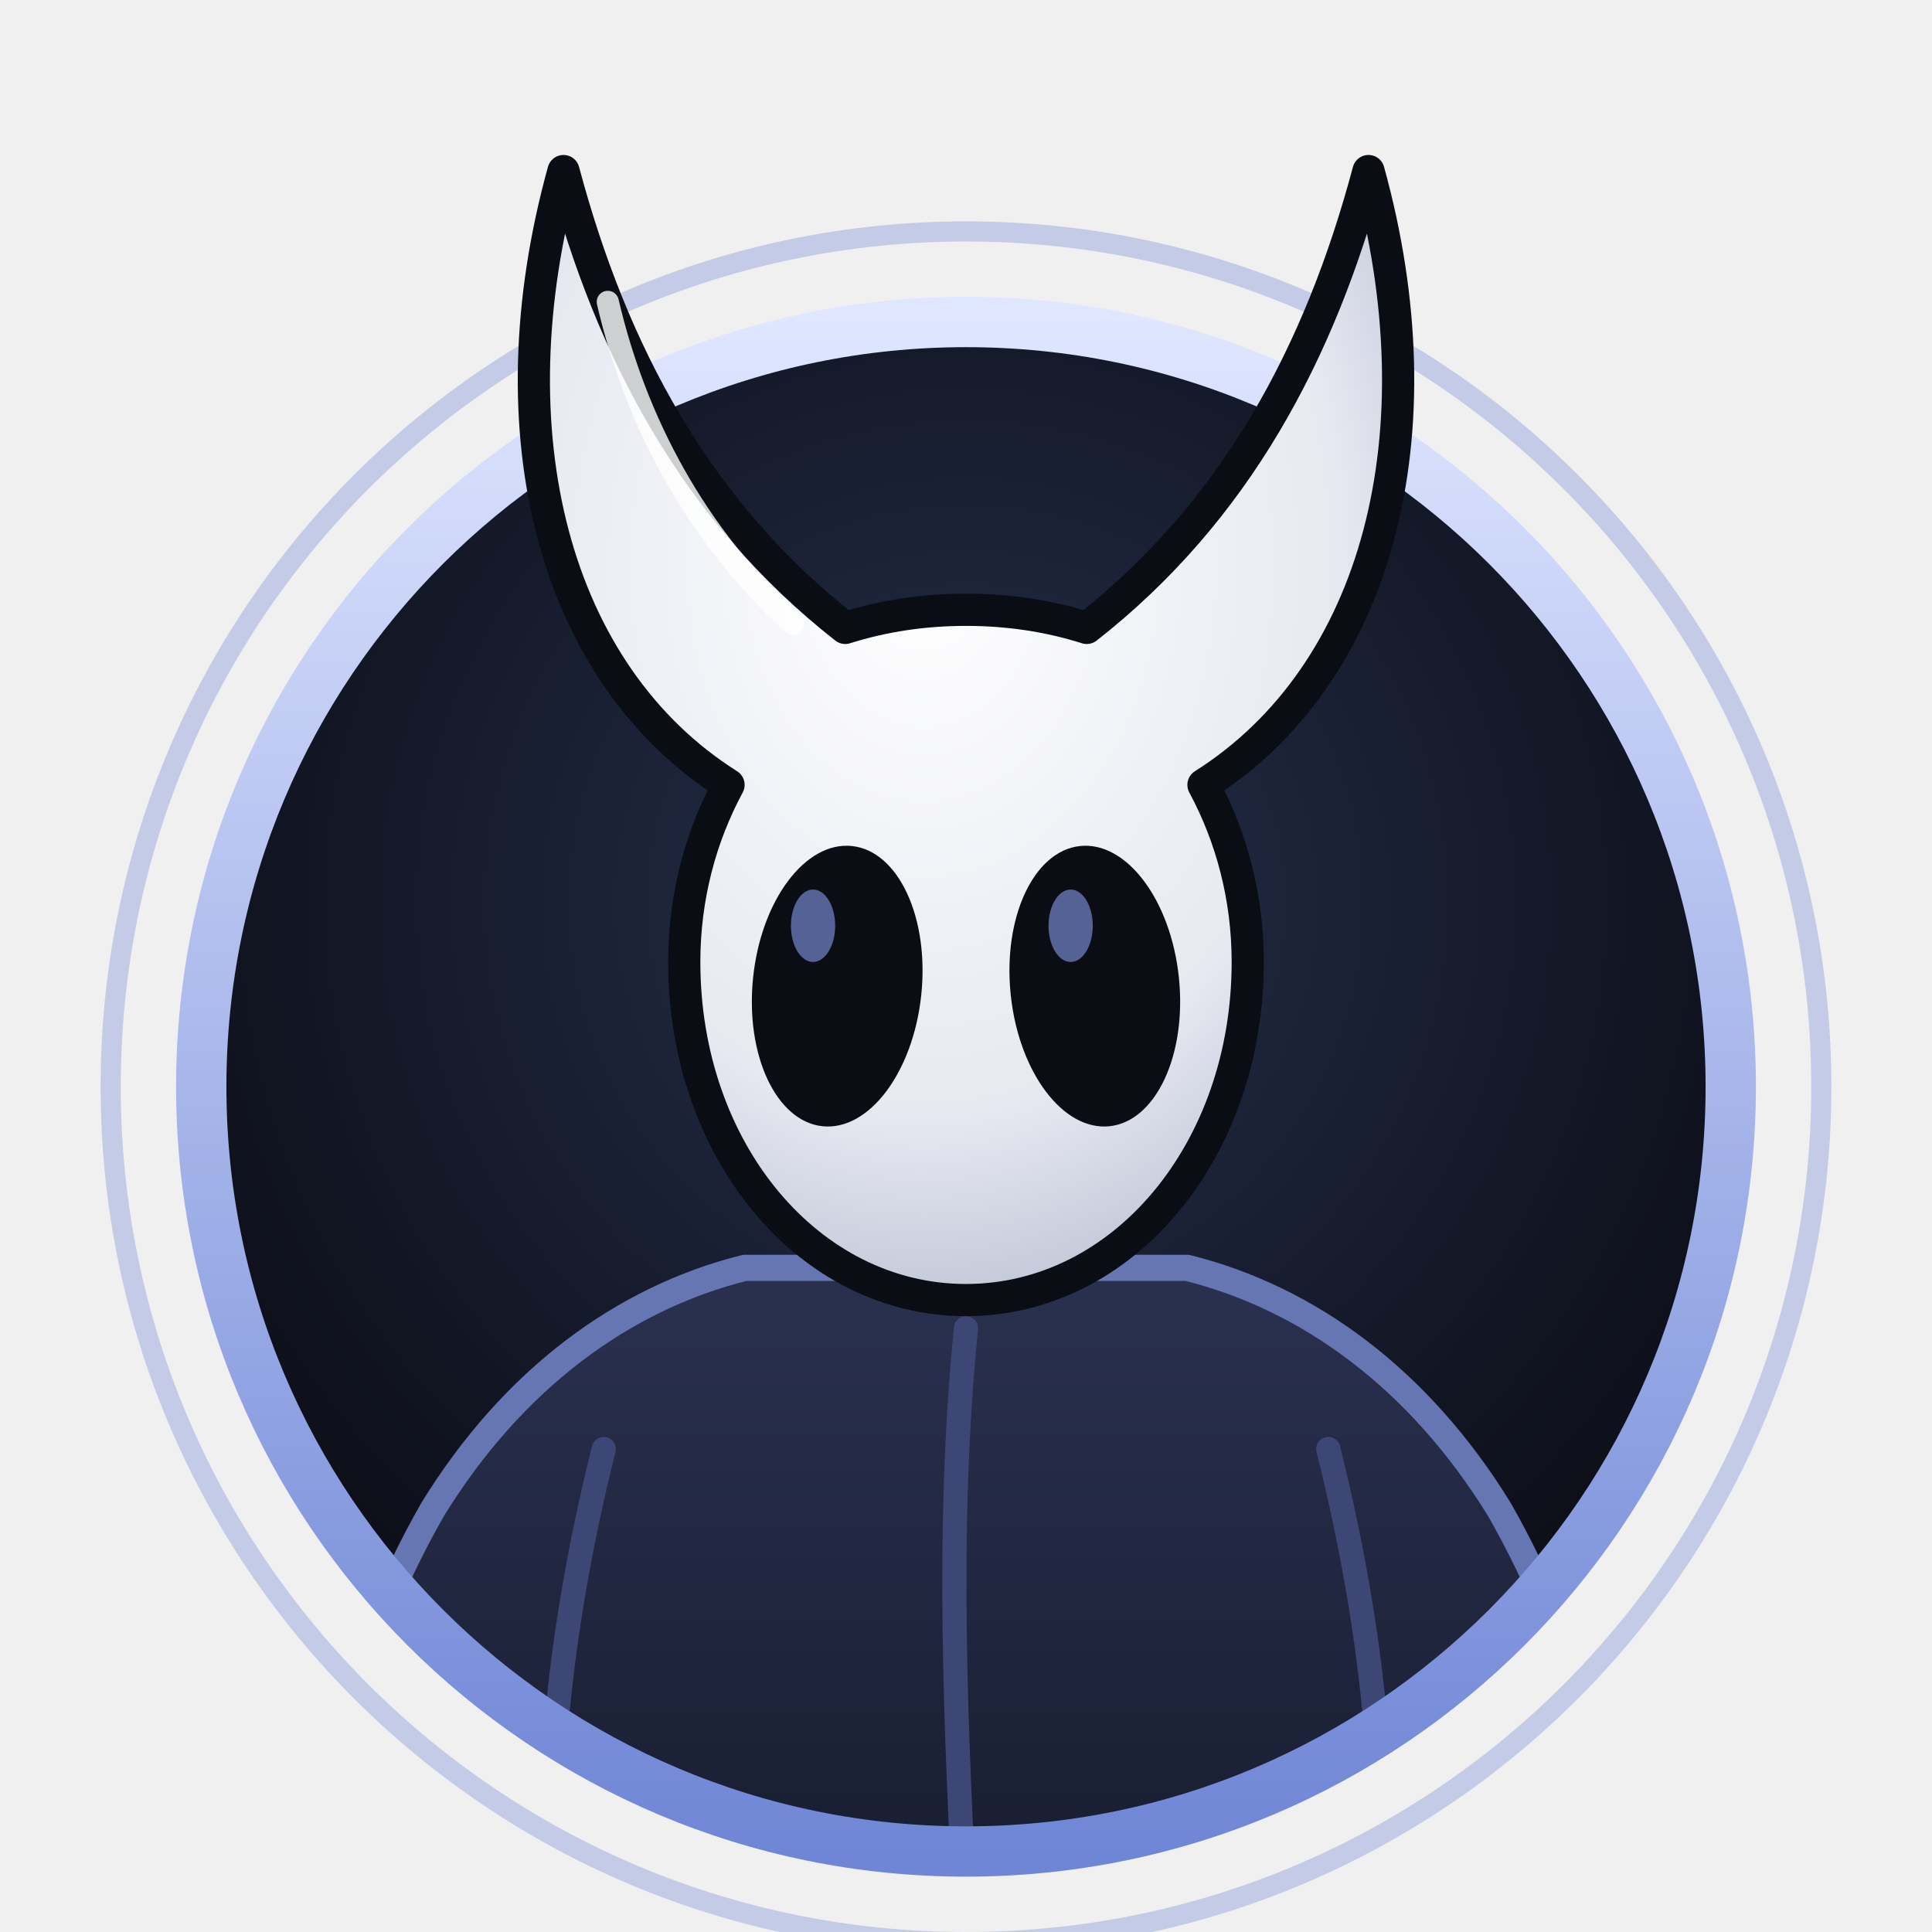
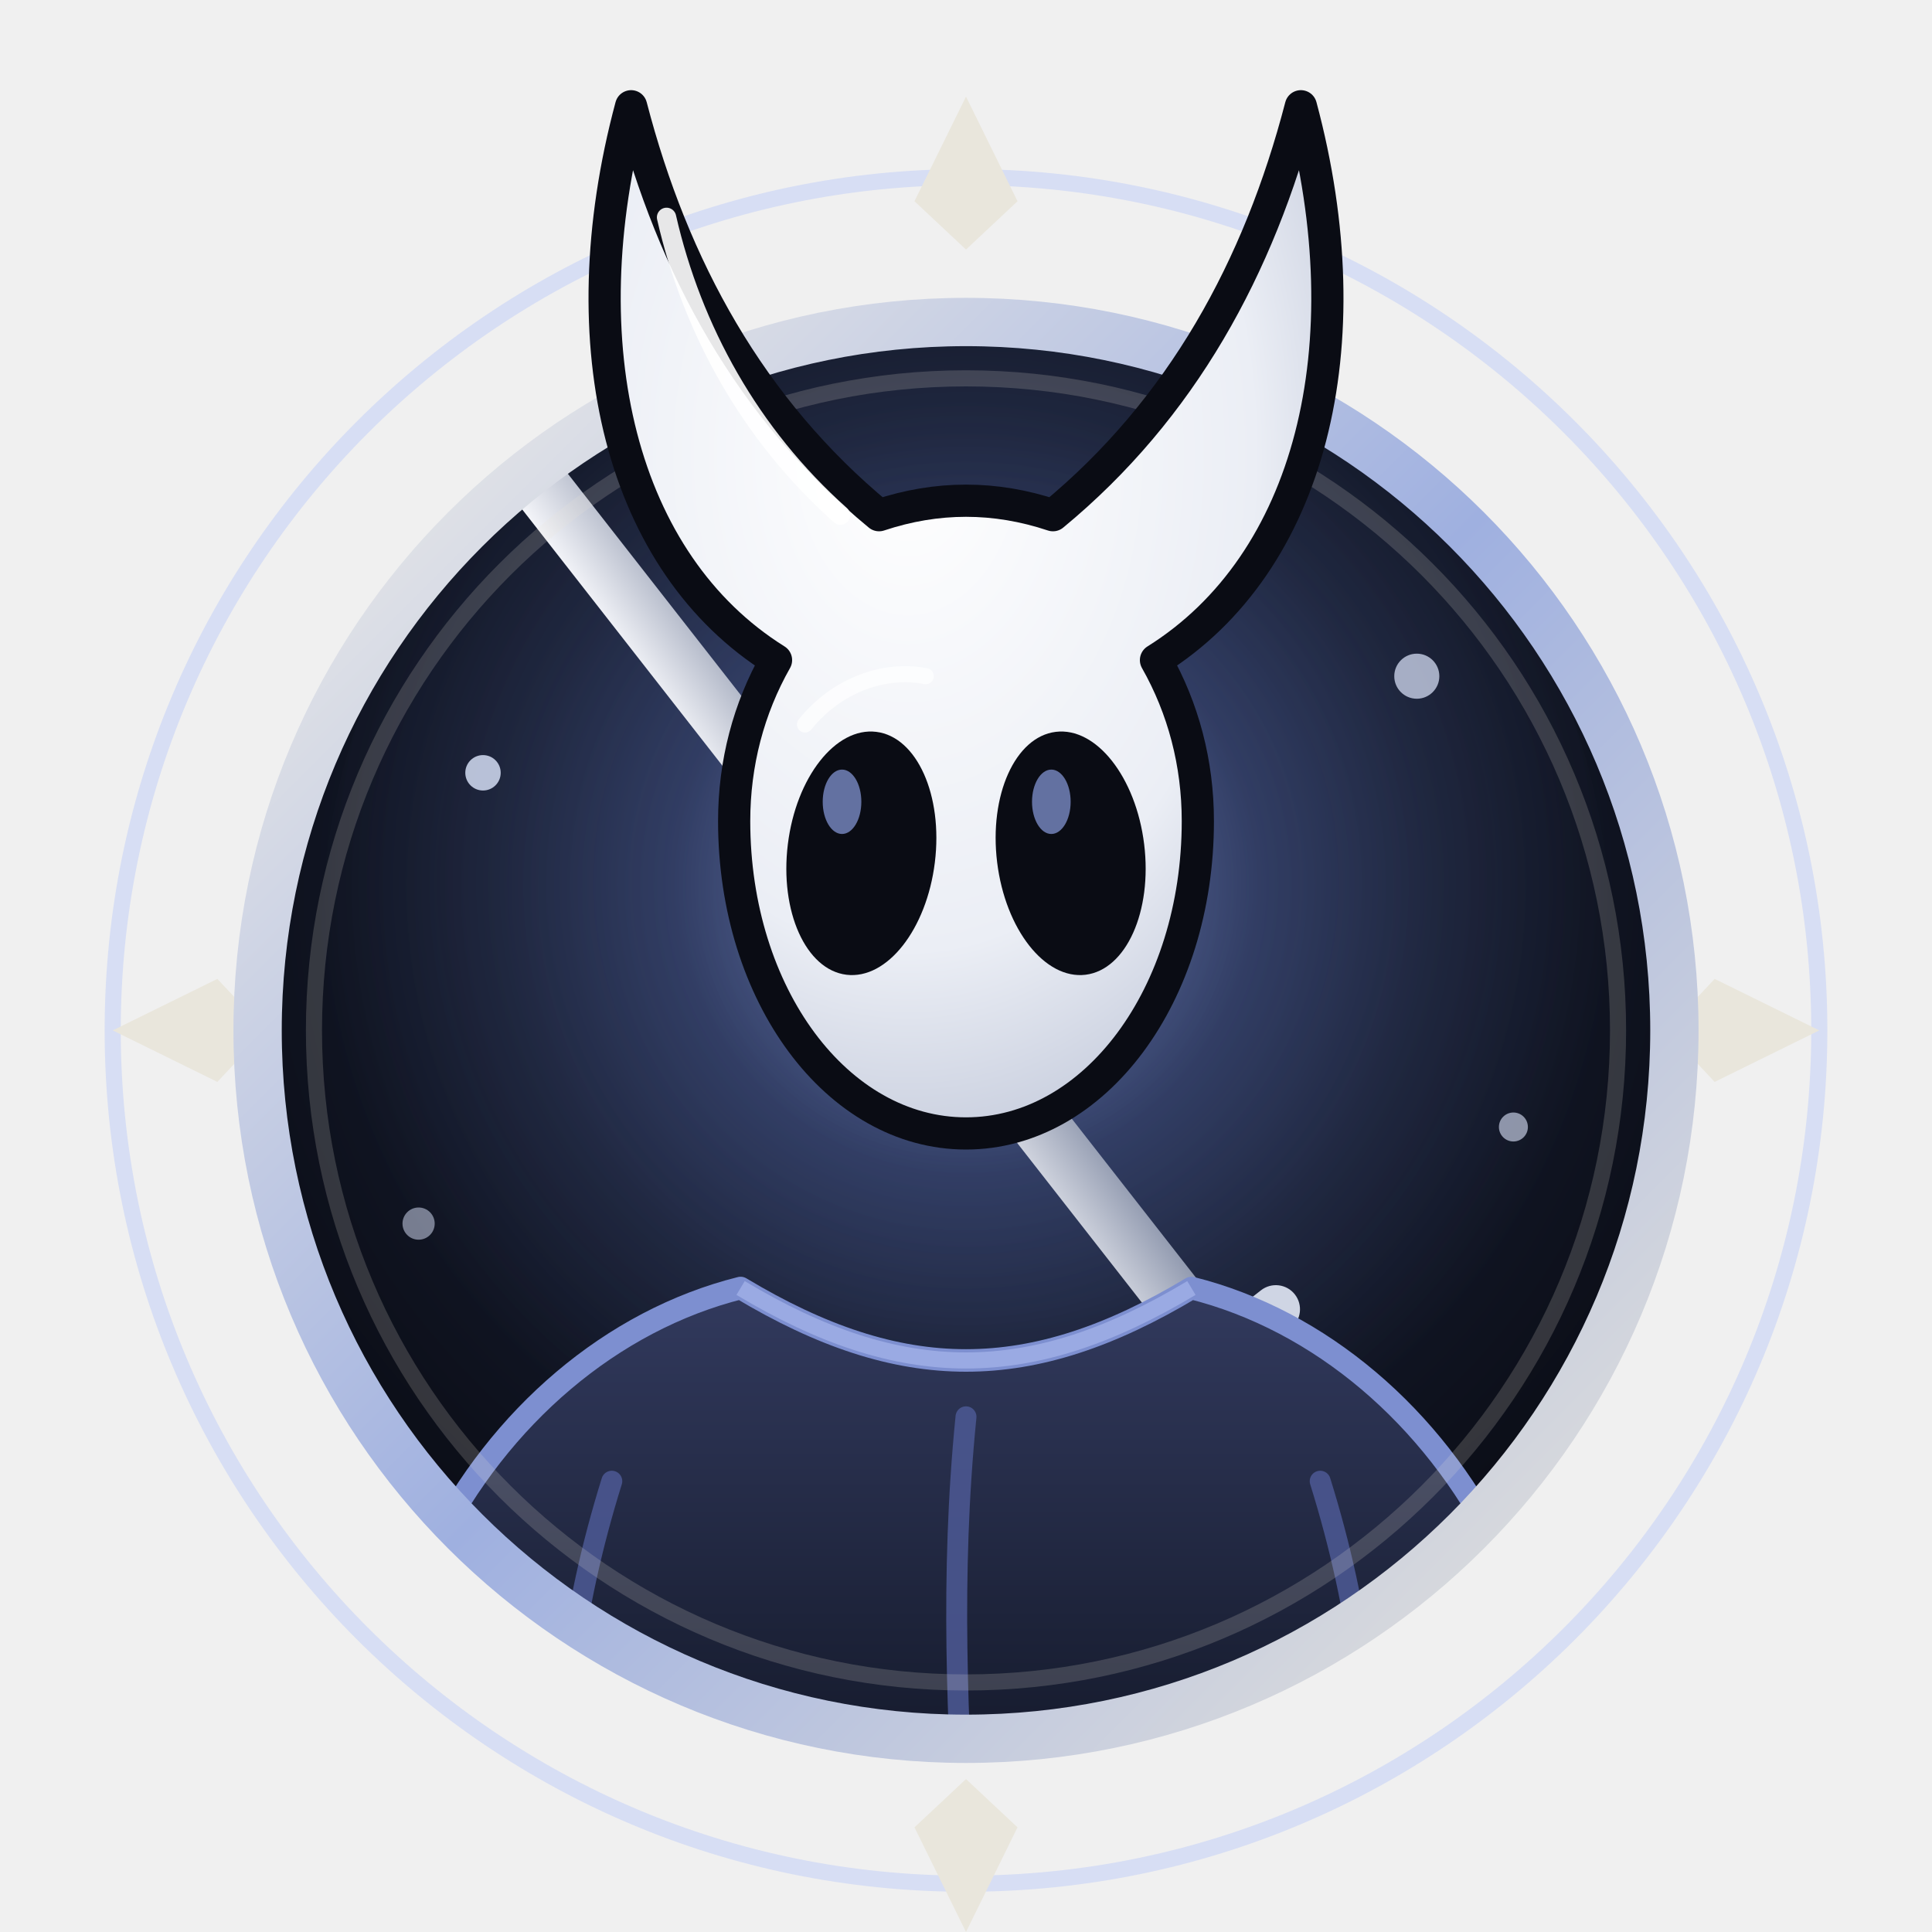
- <svg xmlns="http://www.w3.org/2000/svg" viewBox="0 0 96 96">
+ <svg xmlns="http://www.w3.org/2000/svg" viewBox="0 0 120 120">
  <defs>
-     <radialGradient id="bgG" cx="50%" cy="38%" r="62%">
-       <stop offset="0" stop-color="#26304d" />
-       <stop offset=".7" stop-color="#121624" />
-       <stop offset="1" stop-color="#0b0d14" />
+     <radialGradient id="L-bg" cx="50%" cy="40%" r="60%">
+       <stop offset="0" stop-color="#2c3a66" />
+       <stop offset=".55" stop-color="#141a2c" />
+       <stop offset="1" stop-color="#0a0c14" />
    </radialGradient>
-     <linearGradient id="ringG" x1="0" y1="0" x2="0" y2="1">
-       <stop offset="0" stop-color="#dfe6ff" />
-       <stop offset="1" stop-color="#6f86d6" />
+     <radialGradient id="L-halo" cx="50%" cy="46%" r="50%">
+       <stop offset="0" stop-color="#cfe0ff" stop-opacity=".55" />
+       <stop offset=".45" stop-color="#8fa8ff" stop-opacity=".18" />
+       <stop offset="1" stop-color="#8fa8ff" stop-opacity="0" />
+     </radialGradient>
+     <linearGradient id="L-ring" x1="0" y1="0" x2="1" y2="1">
+       <stop offset="0" stop-color="#f4f1e8" />
+       <stop offset=".5" stop-color="#9fb0e0" />
+       <stop offset="1" stop-color="#e9e6dc" />
    </linearGradient>
-     <radialGradient id="maskG" cx="45%" cy="35%" r="75%">
+     <radialGradient id="L-mask" cx="42%" cy="34%" r="80%">
      <stop offset="0" stop-color="#ffffff" />
-       <stop offset=".65" stop-color="#e7e9f1" />
-       <stop offset="1" stop-color="#aeb6cc" />
+       <stop offset=".6" stop-color="#ebeef5" />
+       <stop offset="1" stop-color="#b3bbd0" />
    </radialGradient>
-     <linearGradient id="cloakG" x1="0" y1="0" x2="0" y2="1">
-       <stop offset="0" stop-color="#2a3150" />
-       <stop offset="1" stop-color="#151a2b" />
+     <linearGradient id="L-cloak" x1="0" y1="0" x2="0" y2="1">
+       <stop offset="0" stop-color="#323a5e" />
+       <stop offset=".6" stop-color="#1c2238" />
+       <stop offset="1" stop-color="#0f1322" />
    </linearGradient>
-     <clipPath id="disc">
-       <circle cx="48" cy="54" r="38" />
+     <linearGradient id="L-blade" x1="0" y1="0" x2="1" y2="1">
+       <stop offset="0" stop-color="#f5f6fa" />
+       <stop offset="1" stop-color="#8e97ad" />
+     </linearGradient>
+     <clipPath id="L-disc">
+       <circle cx="60" cy="64" r="44" />
    </clipPath>
  </defs>
-   <circle cx="48" cy="54" r="38" fill="url(#bgG)" />
-   <g clip-path="url(#disc)">
-     <path d="M37 63 C31 64.5 25.5 68.5 21.5 75 C17.5 82 15.5 90 15 98 L81 98 C80.5 90 78.5 82 74.5 75 C70.5 68.5 65 64.5 59 63 Z" fill="url(#cloakG)" stroke="#6576b3" stroke-width="1.3" stroke-linejoin="round" />
-     <path d="M30 72 C28 80 27 88 27.5 96 M66 72 C68 80 69 88 68.5 96 M48 66 C47 76 47.5 86 48 96" fill="none" stroke="#3d4775" stroke-width="1.2" stroke-linecap="round" />
+   <circle cx="60" cy="64" r="53" fill="none" stroke="#8fa8ff" stroke-opacity=".25" stroke-width="1" />
+   <g fill="#e9e6dc">
+     <path d="M60 6 l3.2 6.5 -3.2 3 -3.2 -3z" />
+     <path d="M60 122 l3.2 -6.5 -3.2 -3 -3.2 3z" transform="translate(0 -2)" />
+     <path d="M2 64 l6.5 -3.2 3 3.2 -3 3.2z" transform="translate(5 0)" />
+     <path d="M118 64 l-6.5 -3.2 -3 3.2 3 3.2z" transform="translate(-5 0)" />
  </g>
-   <circle cx="48" cy="54" r="38" fill="none" stroke="url(#ringG)" stroke-width="2.5" />
-   <circle cx="48" cy="54" r="42.5" fill="none" stroke="#6f86d6" stroke-opacity=".35" stroke-width="1" />
-   <g transform="translate(16 6) scale(1)">
-     <path fill="url(#maskG)" stroke="#0b0d14" stroke-width="1.6" stroke-linejoin="round" d="M20.2 33 C11.5 27.5 8.4 15.5 12 2.5 C14.4 11.5 18.6 19.4 26 25.2 C27.9 24.6 29.9 24.3 32 24.3 C34.1 24.3 36.1 24.6 38 25.2 C45.4 19.4 49.6 11.5 52 2.5 C55.6 15.5 52.5 27.5 43.8 33 C45.2 35.6 46 38.6 46 41.8 C46 51.2 39.8 58.6 32 58.6 C24.2 58.6 18 51.2 18 41.8 C18 38.6 18.8 35.6 20.2 33 Z" />
-     <path d="M14.2 9 C15.6 15 18.6 20.6 23.4 25" fill="none" stroke="#fff" stroke-opacity=".8" stroke-width="1.1" stroke-linecap="round" />
-     <ellipse cx="25.6" cy="43" rx="4.2" ry="7" fill="#0b0d14" transform="rotate(6 25.6 43)" />
-     <ellipse cx="38.4" cy="43" rx="4.2" ry="7" fill="#0b0d14" transform="rotate(-6 38.4 43)" />
-     <ellipse cx="24.4" cy="40" rx="1.1" ry="1.8" fill="#8fa8ff" opacity=".55" />
-     <ellipse cx="37.2" cy="40" rx="1.1" ry="1.8" fill="#8fa8ff" opacity=".55" />
+   <circle cx="60" cy="64" r="44" fill="url(#L-bg)" />
+   <g clip-path="url(#L-disc)">
+     <circle cx="60" cy="58" r="40" fill="url(#L-halo)" />
+     <g fill="#dfe8ff">
+       <circle cx="30" cy="48" r="1.1" opacity=".8" />
+       <circle cx="88" cy="42" r="1.4" opacity=".7" />
+       <circle cx="94" cy="70" r=".9" opacity=".6" />
+       <circle cx="26" cy="76" r="1" opacity=".5" />
+       <circle cx="40" cy="30" r=".8" opacity=".6" />
+       <circle cx="80" cy="28" r=".8" opacity=".6" />
+     </g>
+     <g transform="rotate(-38 60 64)">
+       <rect x="58.2" y="20" width="3.6" height="70" rx="1.6" fill="url(#L-blade)" />
+       <rect x="54" y="88" width="12" height="3" rx="1.5" fill="#cfd5e4" />
+       <rect x="58.6" y="90" width="2.8" height="11" rx="1.2" fill="#6e7690" />
+     </g>
+     <path d="M46 80 C38 82 31 88 27 96 C24 102 22.5 108 22 116 L98 116 C97.5 108 96 102 93 96 C89 88 82 82 74 80 C69 83 64.5 84.5 60 84.5 C55.5 84.5 51 83 46 80 Z" fill="url(#L-cloak)" stroke="#7d8fd0" stroke-width="1.4" stroke-linejoin="round" />
+     <path d="M38 92 C35.5 100 34.5 108 35 116 M82 92 C84.5 100 85.5 108 85 116 M60 88 C59 98 59.5 107 60 116" fill="none" stroke="#4a5690" stroke-width="1.3" stroke-linecap="round" opacity=".9" />
+     <path d="M46 80 C51 83 55.5 84.5 60 84.5 C64.5 84.5 69 83 74 80" fill="none" stroke="#aebcf0" stroke-width="1" opacity=".6" />
+   </g>
+   <circle cx="60" cy="64" r="44" fill="none" stroke="url(#L-ring)" stroke-width="3" />
+   <circle cx="60" cy="64" r="40.5" fill="none" stroke="#e9e6dc" stroke-opacity=".18" stroke-width="1" />
+   <g transform="translate(28 4)">
+     <path fill="url(#L-mask)" stroke="#0a0c14" stroke-width="2" stroke-linejoin="round" d="M20.2 37 C10.6 31 7.2 17.5 11.2 2.6 C13.8 12.6 18.6 21.4 26.6 28 C28.4 27.4 30.2 27.1 32 27.1 C33.8 27.1 35.6 27.4 37.4 28 C45.4 21.4 50.2 12.6 52.8 2.6 C56.8 17.5 53.4 31 43.8 37 C45.5 40 46.4 43.4 46.4 47 C46.4 57.8 40 66.4 32 66.4 C24 66.4 17.6 57.8 17.6 47 C17.6 43.4 18.5 40 20.2 37 Z" />
+     <path d="M13.4 9.5 C15 16.5 18.6 23 24.2 28" fill="none" stroke="#fff" stroke-width="1.2" stroke-linecap="round" opacity=".9" />
+     <path d="M22 41 C24 38.5 27 37.5 29.5 38" fill="none" stroke="#fff" stroke-width="1" stroke-linecap="round" opacity=".7" />
+     <ellipse cx="25.5" cy="49" rx="4.6" ry="7.6" fill="#0a0c14" transform="rotate(7 25.5 49)" />
+     <ellipse cx="38.5" cy="49" rx="4.6" ry="7.6" fill="#0a0c14" transform="rotate(-7 38.5 49)" />
+     <ellipse cx="24.3" cy="45.8" rx="1.2" ry="2" fill="#9fb4ff" opacity=".6" />
+     <ellipse cx="37.3" cy="45.8" rx="1.2" ry="2" fill="#9fb4ff" opacity=".6" />
  </g>
</svg>
